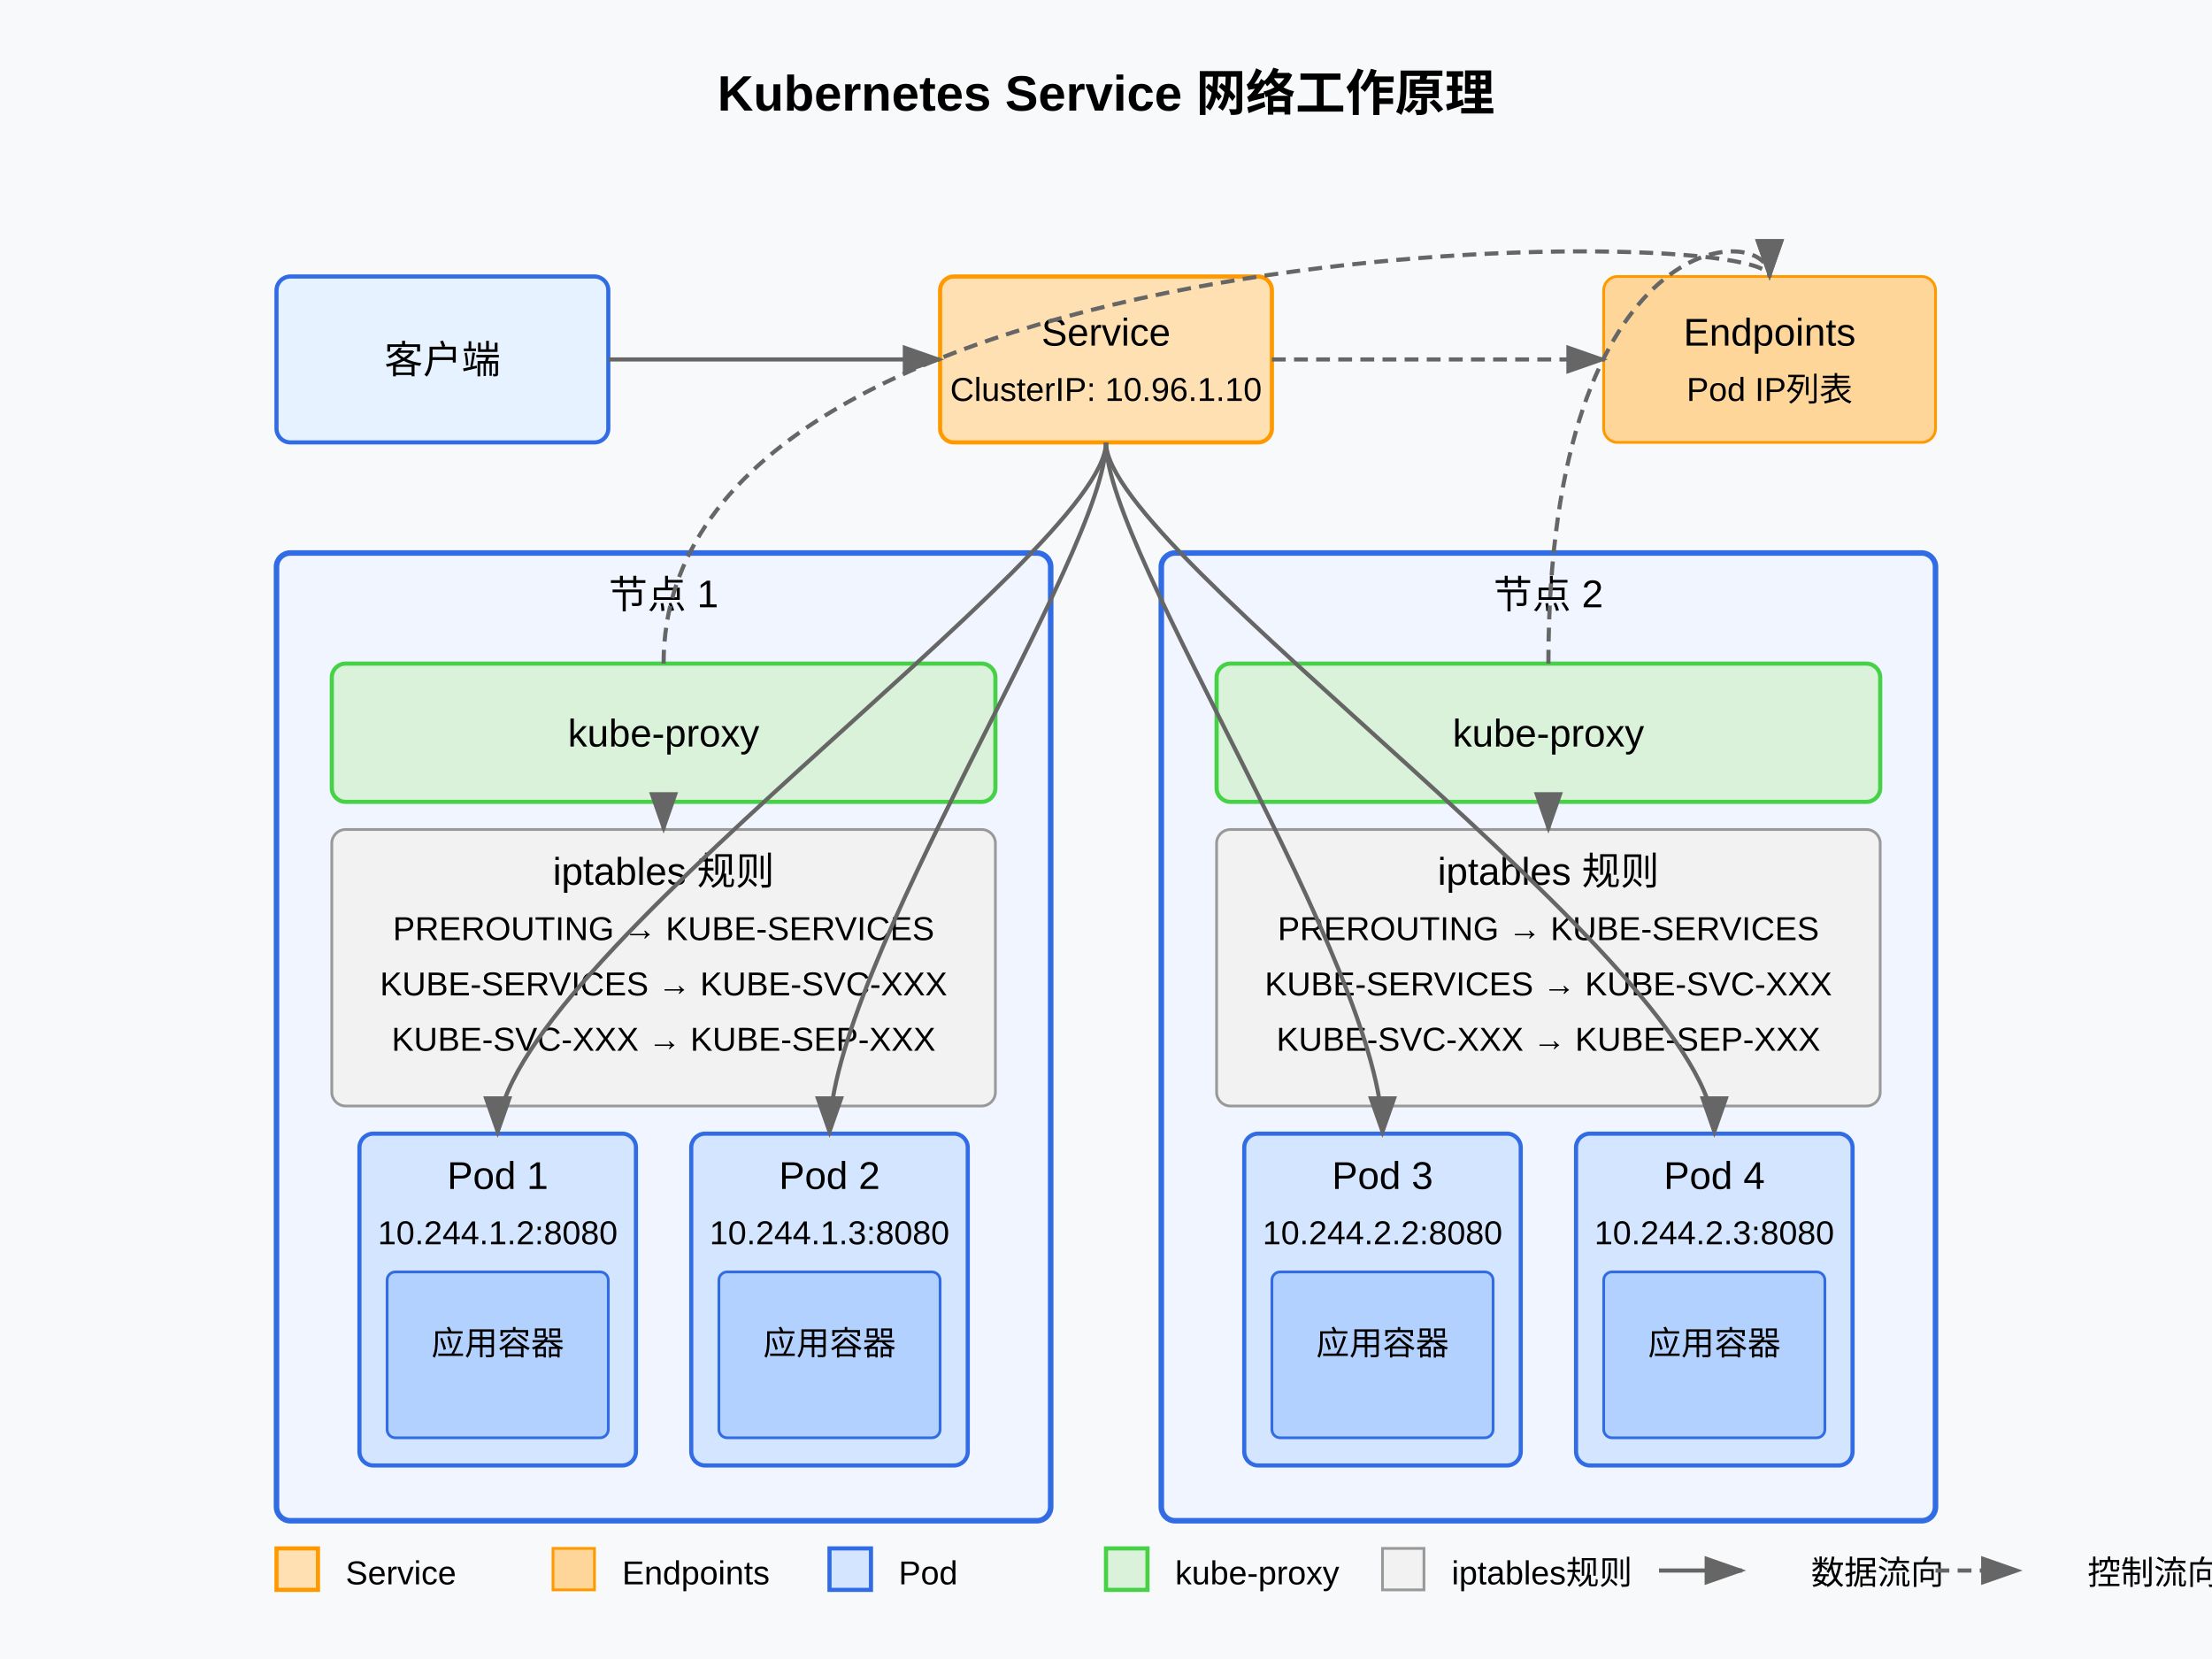
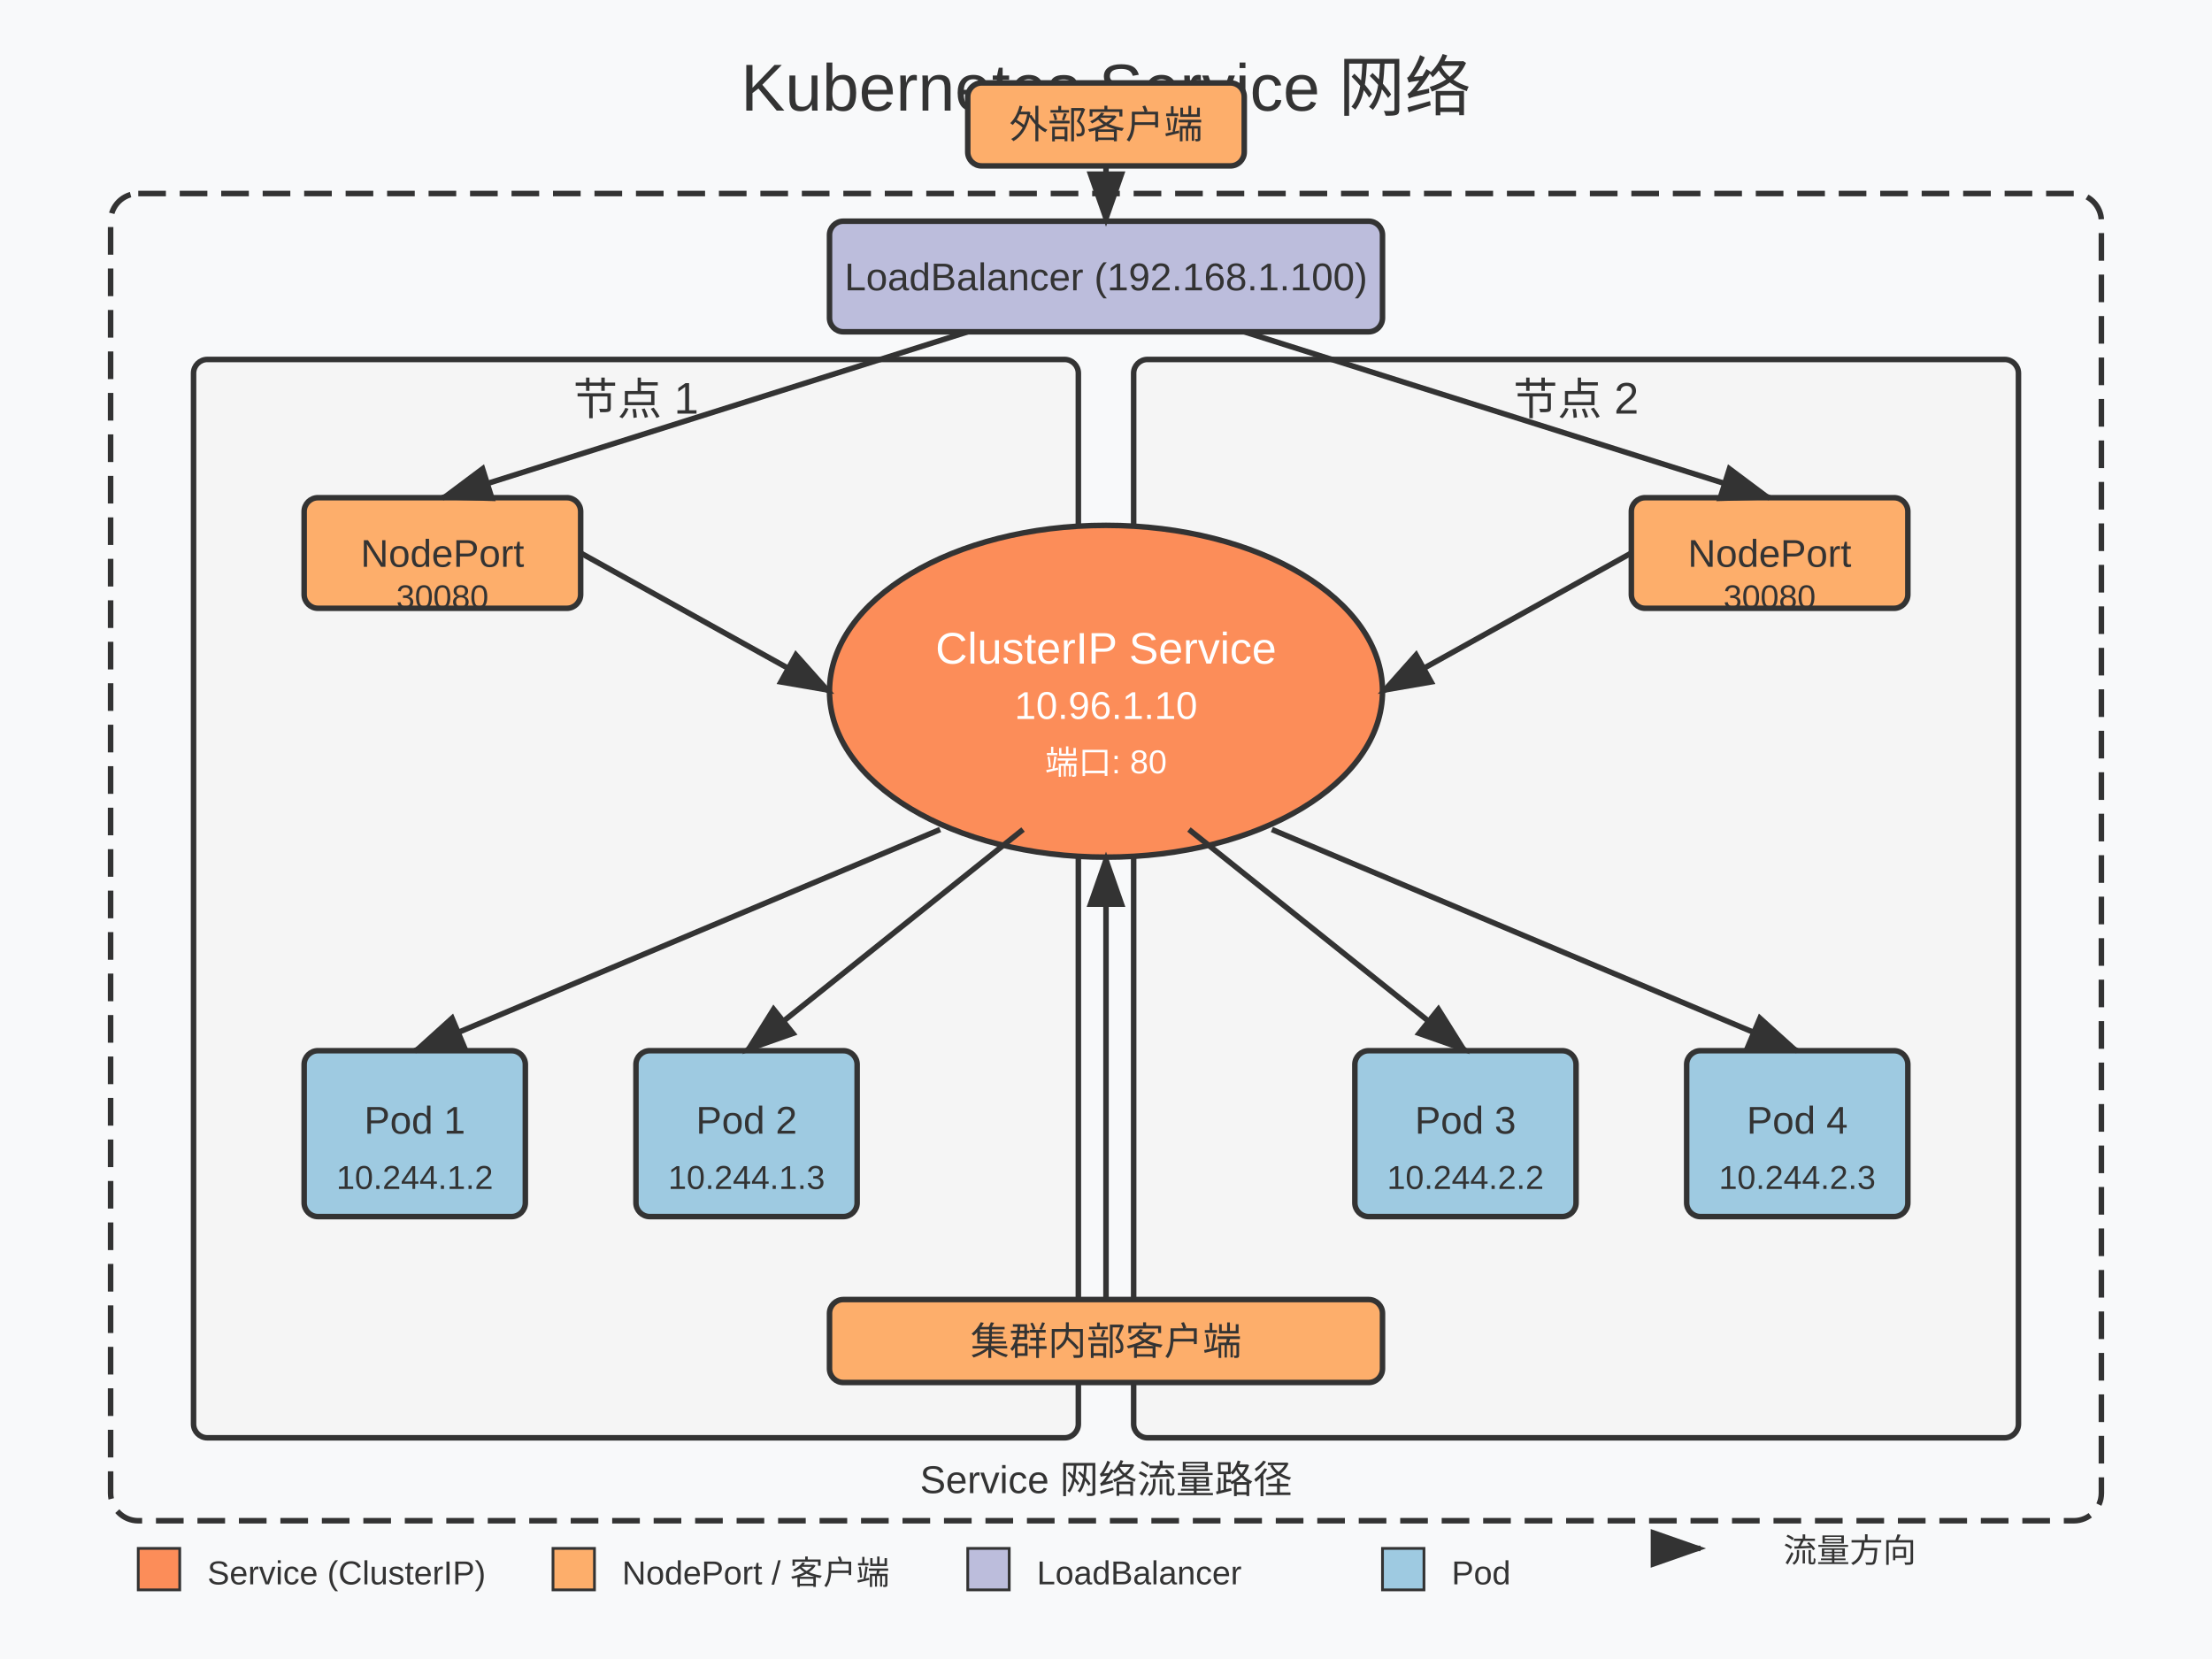
- <svg xmlns="http://www.w3.org/2000/svg" width="800" height="600" viewBox="0 0 800 600">
-   <style>
-     .node {
-       fill: #f0f5ff;
-       stroke: #326ce5;
-       stroke-width: 2;
-     }
-     .pod {
-       fill: #d4e5ff;
-       stroke: #326ce5;
-       stroke-width: 1.5;
-     }
-     .container {
-       fill: #b3d1ff;
-       stroke: #326ce5;
-       stroke-width: 1;
-     }
-     .service {
-       fill: #ffe0b3;
-       stroke: #ff9900;
-       stroke-width: 1.5;
-     }
-     .endpoint {
-       fill: #ffd699;
-       stroke: #ff9900;
-       stroke-width: 1;
-     }
-     .client {
-       fill: #e6f2ff;
-       stroke: #326ce5;
-       stroke-width: 1.5;
-     }
-     .kube-proxy {
-       fill: #d9f2d9;
-       stroke: #47d147;
-       stroke-width: 1.5;
-     }
-     .iptables {
-       fill: #f2f2f2;
-       stroke: #999;
-       stroke-width: 1;
-     }
-     .arrow {
-       fill: none;
-       stroke: #666;
-       stroke-width: 1.5;
-       marker-end: url(#arrowhead);
-     }
-     .dashed-arrow {
-       fill: none;
-       stroke: #666;
-       stroke-width: 1.5;
-       stroke-dasharray: 5,3;
-       marker-end: url(#arrowhead);
-     }
-     .packet {
-       fill: #ff6666;
-     }
-     .label {
-       font-family: 'Arial', sans-serif;
-       font-size: 14px;
-       text-anchor: middle;
-     }
-     .small-label {
-       font-family: 'Arial', sans-serif;
-       font-size: 12px;
-       text-anchor: middle;
-     }
-     .title {
-       font-family: 'Arial', sans-serif;
-       font-size: 18px;
-       font-weight: bold;
-       text-anchor: middle;
-     }
-     .highlight {
-       animation: pulse 1.5s infinite alternate;
-     }
-     @keyframes pulse {
-       from { opacity: 1; }
-       to { opacity: 0.6; }
-     }
-     .animate {
-       animation: movePacket 3s ease-in-out;
-     }
-     @keyframes movePacket {
-       0% { transform: translateX(0) translateY(0); opacity: 0; }
-       10% { opacity: 1; }
-       90% { opacity: 1; }
-       100% { transform: translateX(300px) translateY(0); opacity: 0; }
-     }
-   </style>
+ <svg xmlns="http://www.w3.org/2000/svg" width="800" height="600">
  <defs>
    <marker id="arrowhead" markerWidth="10" markerHeight="7" refX="9" refY="3.5" orient="auto">
-       <polygon points="0 0, 10 3.5, 0 7" fill="#666" />
+       <polygon points="0 0, 10 3.5, 0 7" fill="#333" />
    </marker>
  </defs>
-   <rect width="100%" height="100%" fill="#f8f9fa" />
-   <text x="400" y="40" class="title">Kubernetes Service 网络工作原理</text>
-   <rect x="100" y="100" width="120" height="60" rx="5" ry="5" class="client" id="client" />
-   <text x="160" y="135" class="label">客户端</text>
-   <rect x="340" y="100" width="120" height="60" rx="5" ry="5" class="service" id="service" />
-   <text x="400" y="125" class="label">Service</text>
-   <text x="400" y="145" class="small-label">ClusterIP: 10.96.1.10</text>
-   <rect x="100" y="200" width="280" height="350" rx="5" ry="5" class="node" id="node1" />
-   <text x="240" y="220" class="label">节点 1</text>
-   <rect x="120" y="240" width="240" height="50" rx="5" ry="5" class="kube-proxy" id="kube-proxy1" />
-   <text x="240" y="270" class="label">kube-proxy</text>
-   <rect x="120" y="300" width="240" height="100" rx="5" ry="5" class="iptables" id="iptables1" />
-   <text x="240" y="320" class="label">iptables 规则</text>
-   <text x="240" y="340" class="small-label">PREROUTING → KUBE-SERVICES</text>
-   <text x="240" y="360" class="small-label">KUBE-SERVICES → KUBE-SVC-XXX</text>
-   <text x="240" y="380" class="small-label">KUBE-SVC-XXX → KUBE-SEP-XXX</text>
-   <rect x="130" y="410" width="100" height="120" rx="5" ry="5" class="pod" id="pod1" />
-   <text x="180" y="430" class="label">Pod 1</text>
-   <text x="180" y="450" class="small-label">10.244.1.2:8080</text>
-   <rect x="140" y="460" width="80" height="60" rx="3" ry="3" class="container" />
-   <text x="180" y="490" class="small-label">应用容器</text>
-   <rect x="250" y="410" width="100" height="120" rx="5" ry="5" class="pod" id="pod2" />
-   <text x="300" y="430" class="label">Pod 2</text>
-   <text x="300" y="450" class="small-label">10.244.1.3:8080</text>
-   <rect x="260" y="460" width="80" height="60" rx="3" ry="3" class="container" />
-   <text x="300" y="490" class="small-label">应用容器</text>
-   <rect x="420" y="200" width="280" height="350" rx="5" ry="5" class="node" id="node2" />
-   <text x="560" y="220" class="label">节点 2</text>
-   <rect x="440" y="240" width="240" height="50" rx="5" ry="5" class="kube-proxy" id="kube-proxy2" />
-   <text x="560" y="270" class="label">kube-proxy</text>
-   <rect x="440" y="300" width="240" height="100" rx="5" ry="5" class="iptables" id="iptables2" />
-   <text x="560" y="320" class="label">iptables 规则</text>
-   <text x="560" y="340" class="small-label">PREROUTING → KUBE-SERVICES</text>
-   <text x="560" y="360" class="small-label">KUBE-SERVICES → KUBE-SVC-XXX</text>
-   <text x="560" y="380" class="small-label">KUBE-SVC-XXX → KUBE-SEP-XXX</text>
-   <rect x="450" y="410" width="100" height="120" rx="5" ry="5" class="pod" id="pod3" />
-   <text x="500" y="430" class="label">Pod 3</text>
-   <text x="500" y="450" class="small-label">10.244.2.2:8080</text>
-   <rect x="460" y="460" width="80" height="60" rx="3" ry="3" class="container" />
-   <text x="500" y="490" class="small-label">应用容器</text>
-   <rect x="570" y="410" width="100" height="120" rx="5" ry="5" class="pod" id="pod4" />
-   <text x="620" y="430" class="label">Pod 4</text>
-   <text x="620" y="450" class="small-label">10.244.2.3:8080</text>
-   <rect x="580" y="460" width="80" height="60" rx="3" ry="3" class="container" />
-   <text x="620" y="490" class="small-label">应用容器</text>
-   <rect x="580" y="100" width="120" height="60" rx="5" ry="5" class="endpoint" id="endpoints" />
-   <text x="640" y="125" class="label">Endpoints</text>
-   <text x="640" y="145" class="small-label">Pod IP列表</text>
-   <path d="M 220 130 L 340 130" class="arrow" id="client-to-service" />
-   <path d="M 460 130 L 580 130" class="dashed-arrow" id="service-to-endpoints" />
-   <path d="M 240 290 L 240 300" class="arrow" id="kube-proxy1-to-iptables1" />
-   <path d="M 560 290 L 560 300" class="arrow" id="kube-proxy2-to-iptables2" />
-   <path d="M 240 240 C 240 80, 640 80, 640 100" class="dashed-arrow" id="kube-proxy1-to-endpoints" />
-   <path d="M 560 240 C 560 80, 640 80, 640 100" class="dashed-arrow" id="kube-proxy2-to-endpoints" />
-   <path d="M 400 160 C 400 200, 180 350, 180 410" class="arrow" id="service-to-pod1" />
-   <path d="M 400 160 C 400 200, 300 350, 300 410" class="arrow" id="service-to-pod2" />
-   <path d="M 400 160 C 400 200, 500 350, 500 410" class="arrow" id="service-to-pod3" />
-   <path d="M 400 160 C 400 200, 620 350, 620 410" class="arrow" id="service-to-pod4" />
-   <circle cx="280" cy="130" r="5" fill="#ff6666" id="packet1" style="opacity: 0;" />
-   <circle cx="400" cy="250" r="5" fill="#ff6666" id="packet2" style="opacity: 0;" />
-   <rect x="100" y="560" width="15" height="15" class="service" />
-   <text x="125" y="573" class="small-label" style="text-anchor: start;">Service</text>
-   <rect x="200" y="560" width="15" height="15" class="endpoint" />
-   <text x="225" y="573" class="small-label" style="text-anchor: start;">Endpoints</text>
-   <rect x="300" y="560" width="15" height="15" class="pod" />
-   <text x="325" y="573" class="small-label" style="text-anchor: start;">Pod</text>
-   <rect x="400" y="560" width="15" height="15" class="kube-proxy" />
-   <text x="425" y="573" class="small-label" style="text-anchor: start;">kube-proxy</text>
-   <rect x="500" y="560" width="15" height="15" class="iptables" />
-   <text x="525" y="573" class="small-label" style="text-anchor: start;">iptables规则</text>
-   <line x1="600" y1="568" x2="630" y2="568" class="arrow" />
-   <text x="655" y="573" class="small-label" style="text-anchor: start;">数据流向</text>
-   <line x1="700" y1="568" x2="730" y2="568" class="dashed-arrow" />
-   <text x="755" y="573" class="small-label" style="text-anchor: start;">控制流向</text>
+   <rect x="0" y="0" width="800" height="600" fill="#f8f9fa" />
+   <text x="400" y="40" font-family="Arial, sans-serif" font-size="24" text-anchor="middle" fill="#333">Kubernetes Service 网络</text>
+   <rect x="40" y="70" width="720" height="480" rx="10" ry="10" fill="none" stroke="#333" stroke-width="2" stroke-dasharray="10,5" />
+   <rect x="70" y="130" width="320" height="390" rx="5" ry="5" fill="#f5f5f5" stroke="#333" stroke-width="2" />
+   <text x="230" y="150" font-family="Arial, sans-serif" font-size="16" text-anchor="middle" fill="#333">节点 1</text>
+   <rect x="410" y="130" width="320" height="390" rx="5" ry="5" fill="#f5f5f5" stroke="#333" stroke-width="2" />
+   <text x="570" y="150" font-family="Arial, sans-serif" font-size="16" text-anchor="middle" fill="#333">节点 2</text>
+   <ellipse cx="400" cy="250" rx="100" ry="60" fill="#fc8d59" stroke="#333" stroke-width="2" />
+   <text x="400" y="240" font-family="Arial, sans-serif" font-size="16" text-anchor="middle" fill="#fff">ClusterIP Service</text>
+   <text x="400" y="260" font-family="Arial, sans-serif" font-size="14" text-anchor="middle" fill="#fff">10.96.1.10</text>
+   <text x="400" y="280" font-family="Arial, sans-serif" font-size="12" text-anchor="middle" fill="#fff">端口: 80</text>
+   <rect x="110" y="380" width="80" height="60" rx="5" ry="5" fill="#9ecae1" stroke="#333" stroke-width="2" />
+   <text x="150" y="410" font-family="Arial, sans-serif" font-size="14" text-anchor="middle" fill="#333">Pod 1</text>
+   <text x="150" y="430" font-family="Arial, sans-serif" font-size="12" text-anchor="middle" fill="#333">10.244.1.2</text>
+   <rect x="230" y="380" width="80" height="60" rx="5" ry="5" fill="#9ecae1" stroke="#333" stroke-width="2" />
+   <text x="270" y="410" font-family="Arial, sans-serif" font-size="14" text-anchor="middle" fill="#333">Pod 2</text>
+   <text x="270" y="430" font-family="Arial, sans-serif" font-size="12" text-anchor="middle" fill="#333">10.244.1.3</text>
+   <rect x="490" y="380" width="80" height="60" rx="5" ry="5" fill="#9ecae1" stroke="#333" stroke-width="2" />
+   <text x="530" y="410" font-family="Arial, sans-serif" font-size="14" text-anchor="middle" fill="#333">Pod 3</text>
+   <text x="530" y="430" font-family="Arial, sans-serif" font-size="12" text-anchor="middle" fill="#333">10.244.2.2</text>
+   <rect x="610" y="380" width="80" height="60" rx="5" ry="5" fill="#9ecae1" stroke="#333" stroke-width="2" />
+   <text x="650" y="410" font-family="Arial, sans-serif" font-size="14" text-anchor="middle" fill="#333">Pod 4</text>
+   <text x="650" y="430" font-family="Arial, sans-serif" font-size="12" text-anchor="middle" fill="#333">10.244.2.3</text>
+   <rect x="110" y="180" width="100" height="40" rx="5" ry="5" fill="#fdae6b" stroke="#333" stroke-width="2" />
+   <text x="160" y="205" font-family="Arial, sans-serif" font-size="14" text-anchor="middle" fill="#333">NodePort</text>
+   <text x="160" y="220" font-family="Arial, sans-serif" font-size="12" text-anchor="middle" fill="#333">30080</text>
+   <rect x="590" y="180" width="100" height="40" rx="5" ry="5" fill="#fdae6b" stroke="#333" stroke-width="2" />
+   <text x="640" y="205" font-family="Arial, sans-serif" font-size="14" text-anchor="middle" fill="#333">NodePort</text>
+   <text x="640" y="220" font-family="Arial, sans-serif" font-size="12" text-anchor="middle" fill="#333">30080</text>
+   <rect x="300" y="80" width="200" height="40" rx="5" ry="5" fill="#bcbddc" stroke="#333" stroke-width="2" />
+   <text x="400" y="105" font-family="Arial, sans-serif" font-size="14" text-anchor="middle" fill="#333">LoadBalancer (192.168.1.100)</text>
+   <rect x="350" y="30" width="100" height="30" rx="5" ry="5" fill="#fdae6b" stroke="#333" stroke-width="2" />
+   <text x="400" y="50" font-family="Arial, sans-serif" font-size="14" text-anchor="middle" fill="#333">外部客户端</text>
+   <rect x="300" y="470" width="200" height="30" rx="5" ry="5" fill="#fdae6b" stroke="#333" stroke-width="2" />
+   <text x="400" y="490" font-family="Arial, sans-serif" font-size="14" text-anchor="middle" fill="#333">集群内部客户端</text>
+   <line x1="400" y1="60" x2="400" y2="80" stroke="#333" stroke-width="2" marker-end="url(#arrowhead)" />
+   <line x1="350" y1="120" x2="160" y2="180" stroke="#333" stroke-width="2" marker-end="url(#arrowhead)" />
+   <line x1="450" y1="120" x2="640" y2="180" stroke="#333" stroke-width="2" marker-end="url(#arrowhead)" />
+   <line x1="210" y1="200" x2="300" y2="250" stroke="#333" stroke-width="2" marker-end="url(#arrowhead)" />
+   <line x1="590" y1="200" x2="500" y2="250" stroke="#333" stroke-width="2" marker-end="url(#arrowhead)" />
+   <line x1="340" y1="300" x2="150" y2="380" stroke="#333" stroke-width="2" marker-end="url(#arrowhead)" />
+   <line x1="370" y1="300" x2="270" y2="380" stroke="#333" stroke-width="2" marker-end="url(#arrowhead)" />
+   <line x1="430" y1="300" x2="530" y2="380" stroke="#333" stroke-width="2" marker-end="url(#arrowhead)" />
+   <line x1="460" y1="300" x2="650" y2="380" stroke="#333" stroke-width="2" marker-end="url(#arrowhead)" />
+   <line x1="400" y1="470" x2="400" y2="310" stroke="#333" stroke-width="2" marker-end="url(#arrowhead)" />
+   <rect x="50" y="560" width="15" height="15" fill="#fc8d59" stroke="#333" stroke-width="1" />
+   <text x="75" y="573" font-family="Arial, sans-serif" font-size="12" fill="#333">Service (ClusterIP)</text>
+   <rect x="200" y="560" width="15" height="15" fill="#fdae6b" stroke="#333" stroke-width="1" />
+   <text x="225" y="573" font-family="Arial, sans-serif" font-size="12" fill="#333">NodePort / 客户端</text>
+   <rect x="350" y="560" width="15" height="15" fill="#bcbddc" stroke="#333" stroke-width="1" />
+   <text x="375" y="573" font-family="Arial, sans-serif" font-size="12" fill="#333">LoadBalancer</text>
+   <rect x="500" y="560" width="15" height="15" fill="#9ecae1" stroke="#333" stroke-width="1" />
+   <text x="525" y="573" font-family="Arial, sans-serif" font-size="12" fill="#333">Pod</text>
+   <line x1="600" y1="560" x2="615" y2="560" stroke="#333" stroke-width="2" marker-end="url(#arrowhead)" />
+   <text x="645" y="565" font-family="Arial, sans-serif" font-size="12" fill="#333">流量方向</text>
+   <text x="400" y="540" font-family="Arial, sans-serif" font-size="14" text-anchor="middle" fill="#333">Service 网络流量路径</text>
</svg>
